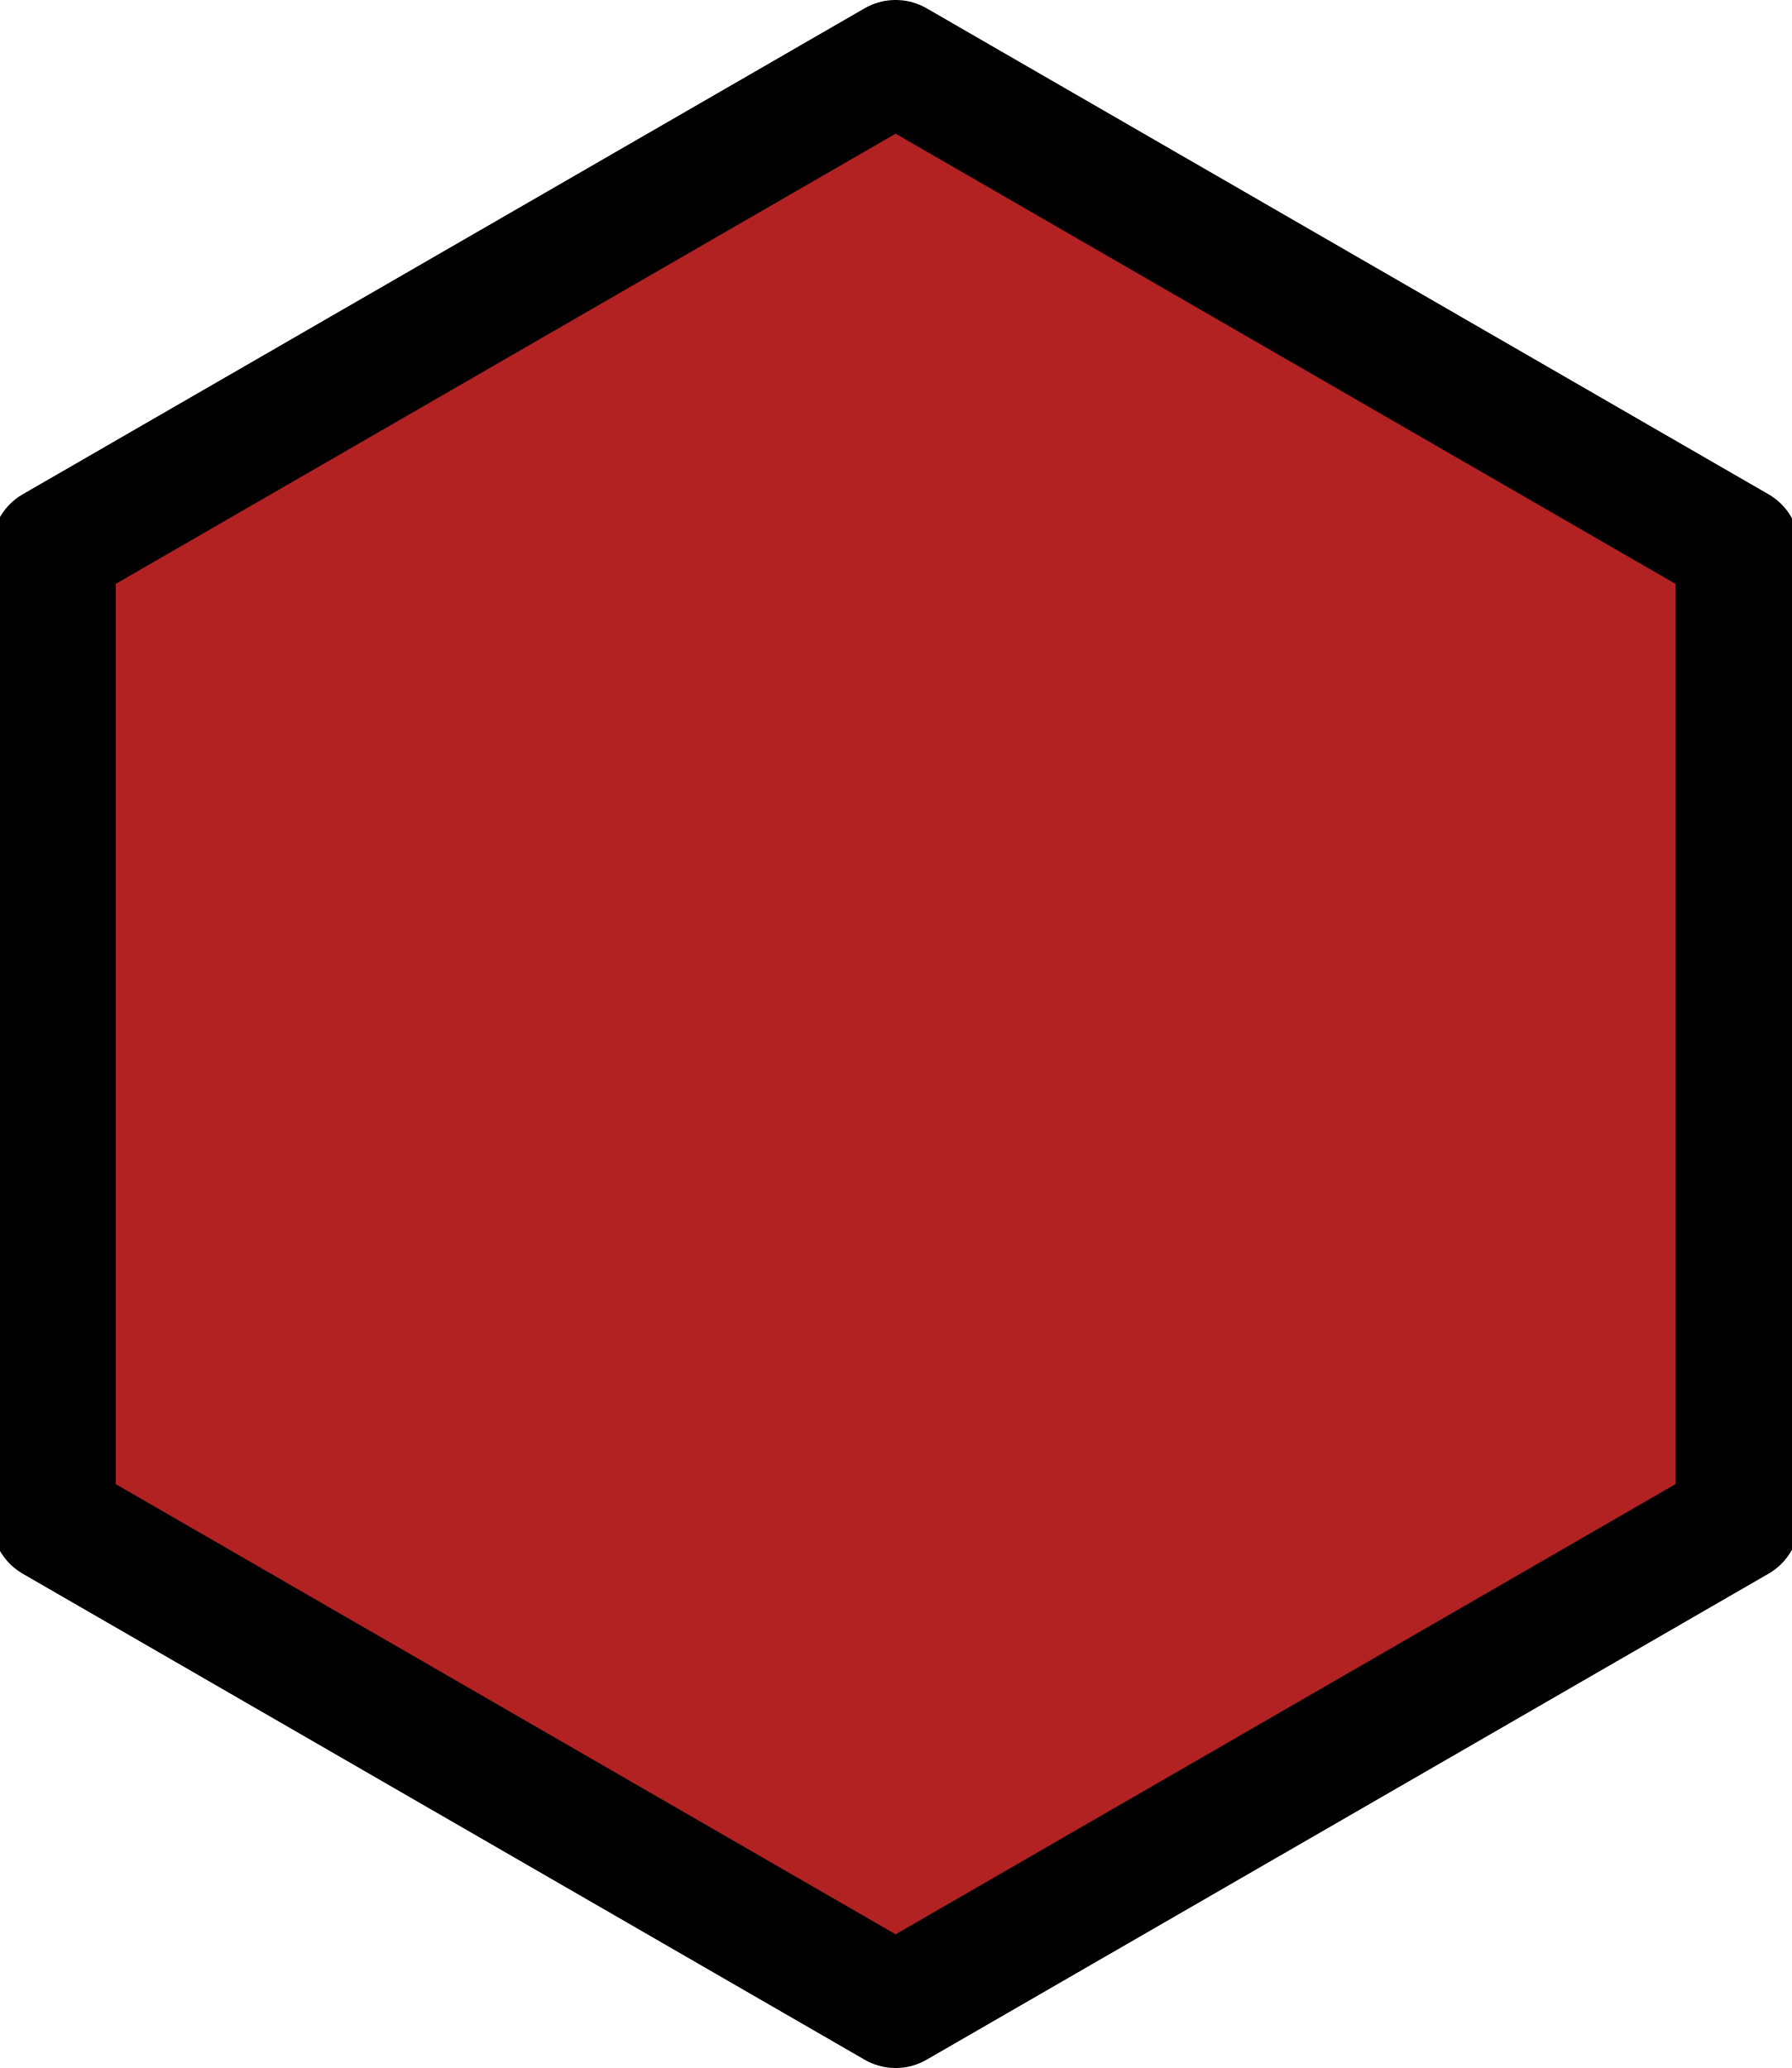
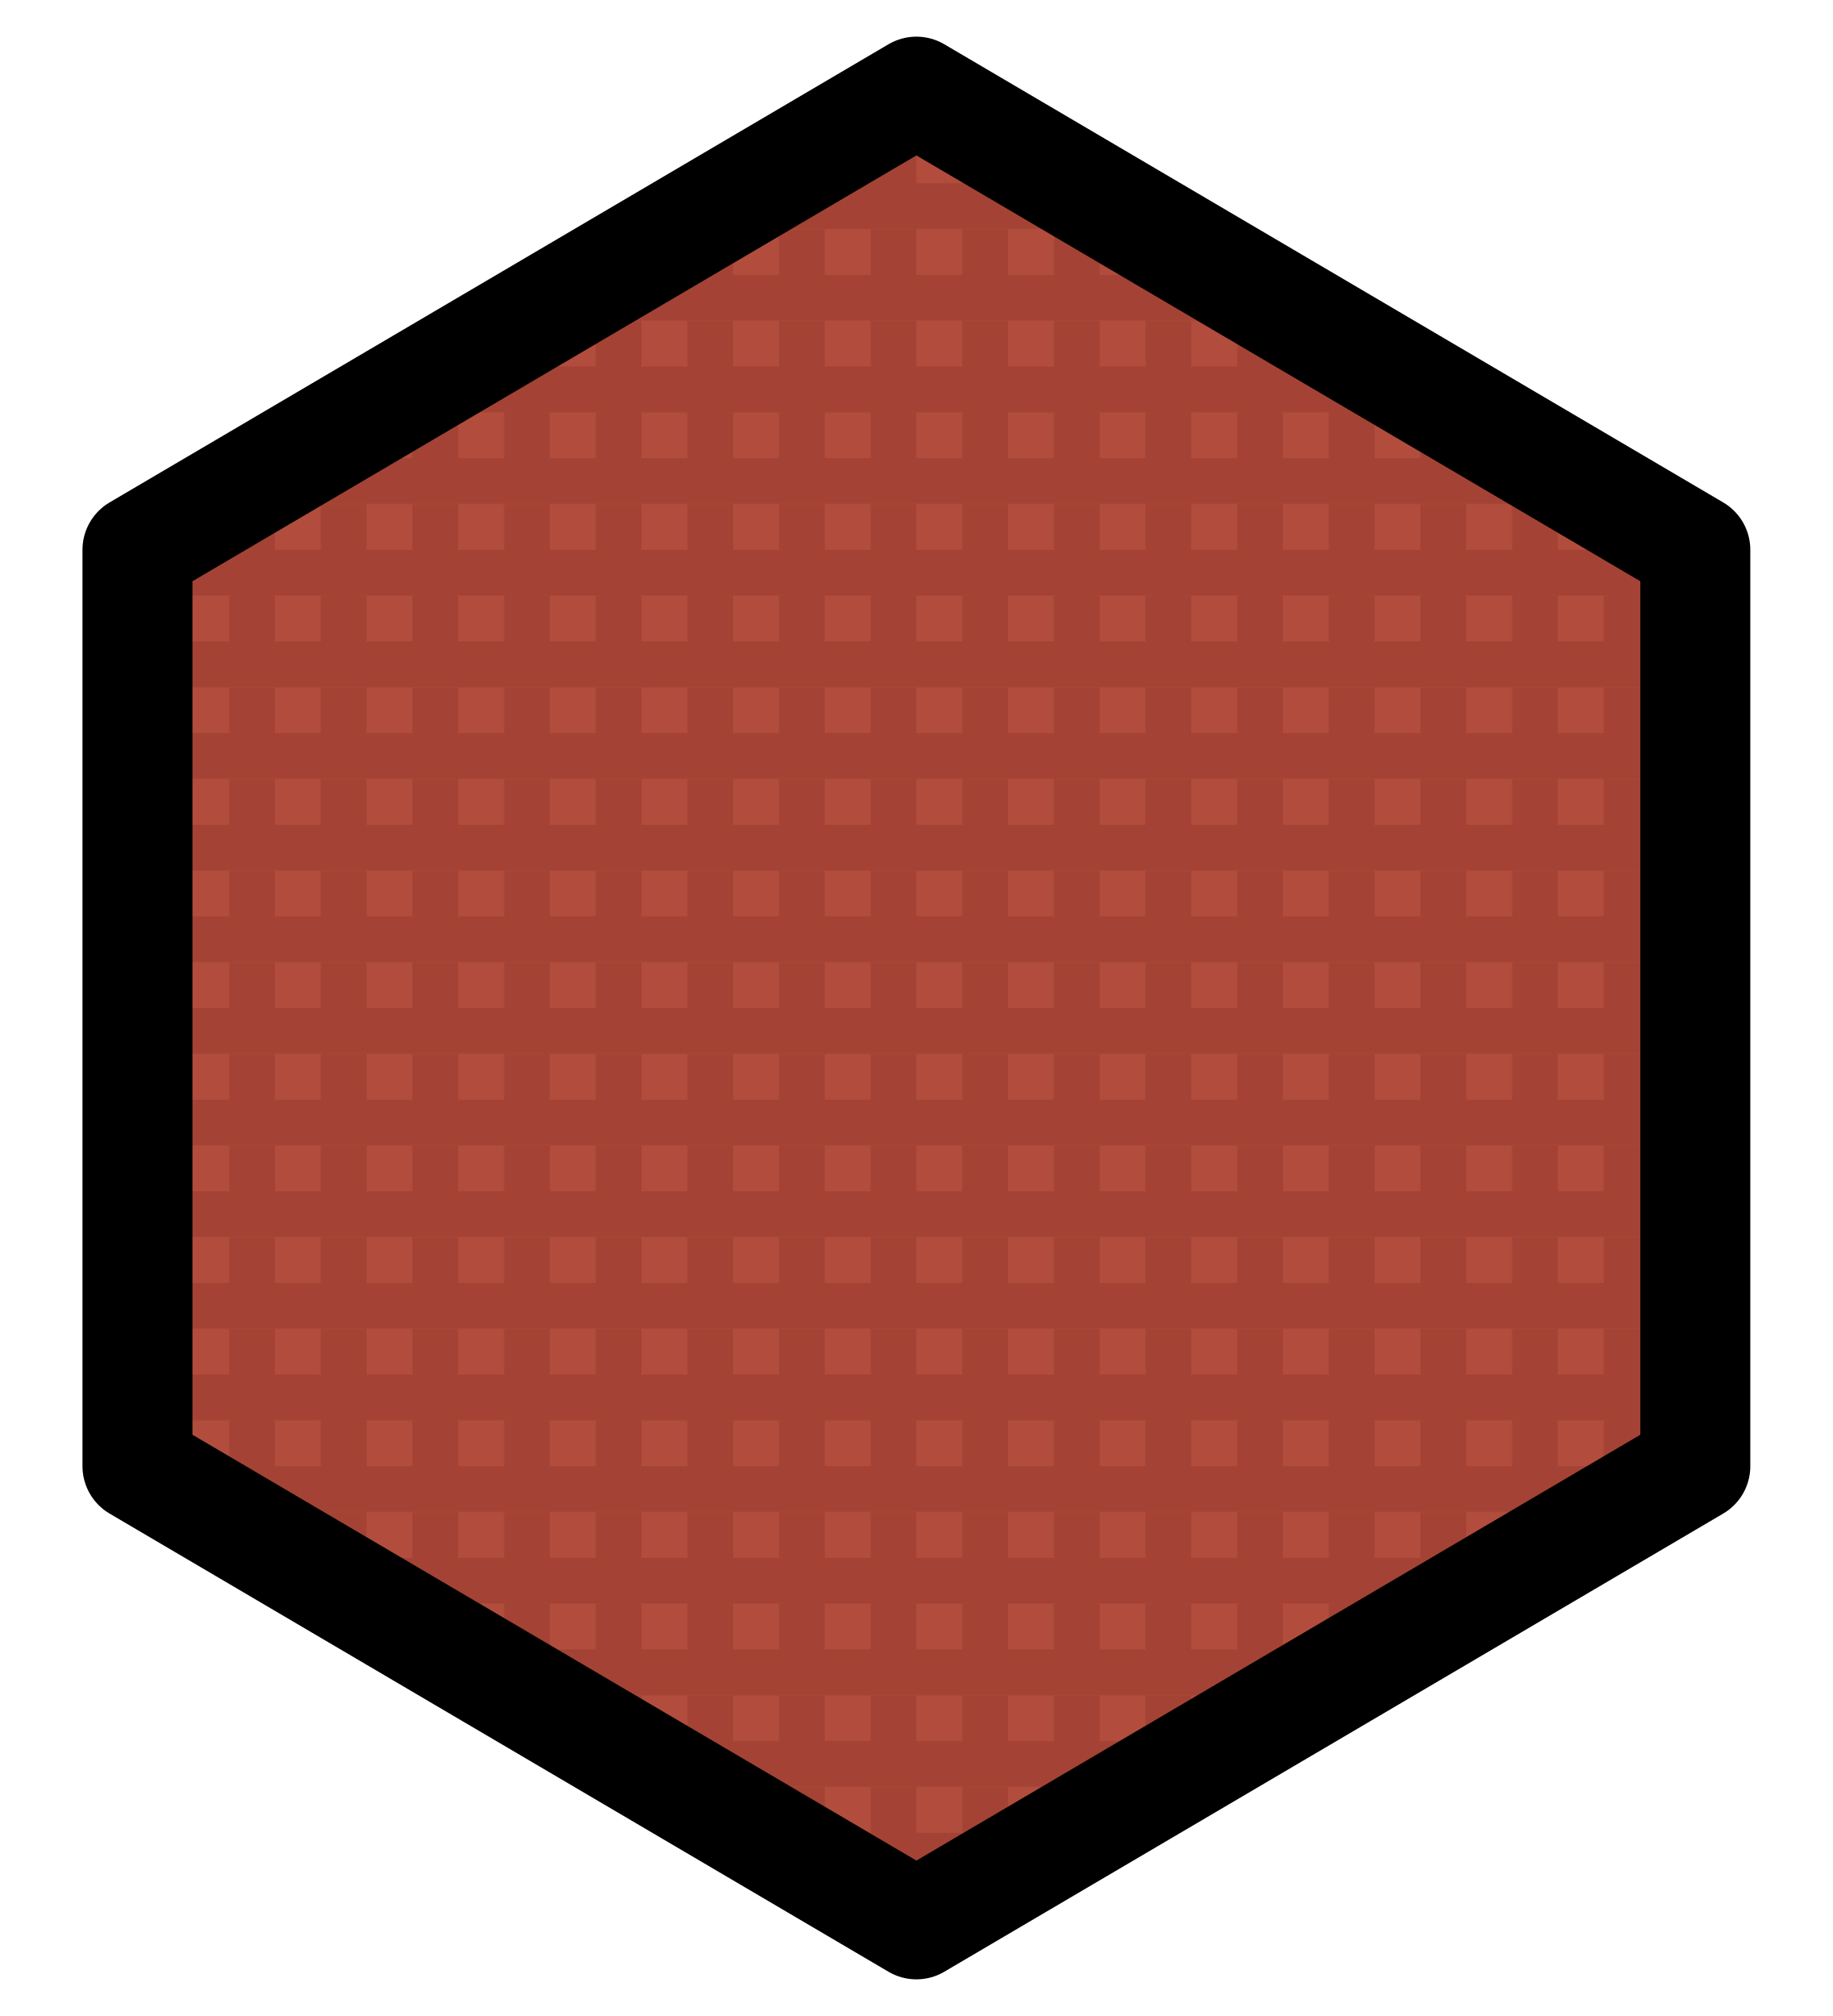
- <svg xmlns="http://www.w3.org/2000/svg" width="173.205" height="200">
-   <polygon points="168.009,53 168.009,147.0 86.603,194.0 5.196,147.0 5.196,53 86.603,6.0" fill="#B22222" stroke="black" stroke-width="12" stroke-linejoin="round" />
+ <svg xmlns="http://www.w3.org/2000/svg" width="200" height="220" viewBox="0 0 200 220">
+   <defs>
+     <pattern id="p_brick" width="10" height="10" patternUnits="userSpaceOnUse">
+       <rect x="0" y="0" width="10" height="5" fill="#8E3529" />
+       <rect x="5" y="5" width="10" height="5" fill="#8E3529" />
+     </pattern>
+   </defs>
+   <polygon points="100,10 185,60 185,160 100,210 15,160 15,60" fill="#B24D3D" />
+   <polygon points="100,10 185,60 185,160 100,210 15,160 15,60" fill="url(#p_brick)" fill-opacity="0.4" />
+   <polygon points="100,10 185,60 185,160 100,210 15,160 15,60" fill="none" stroke="#000" stroke-width="12" stroke-linejoin="round" />
</svg>
